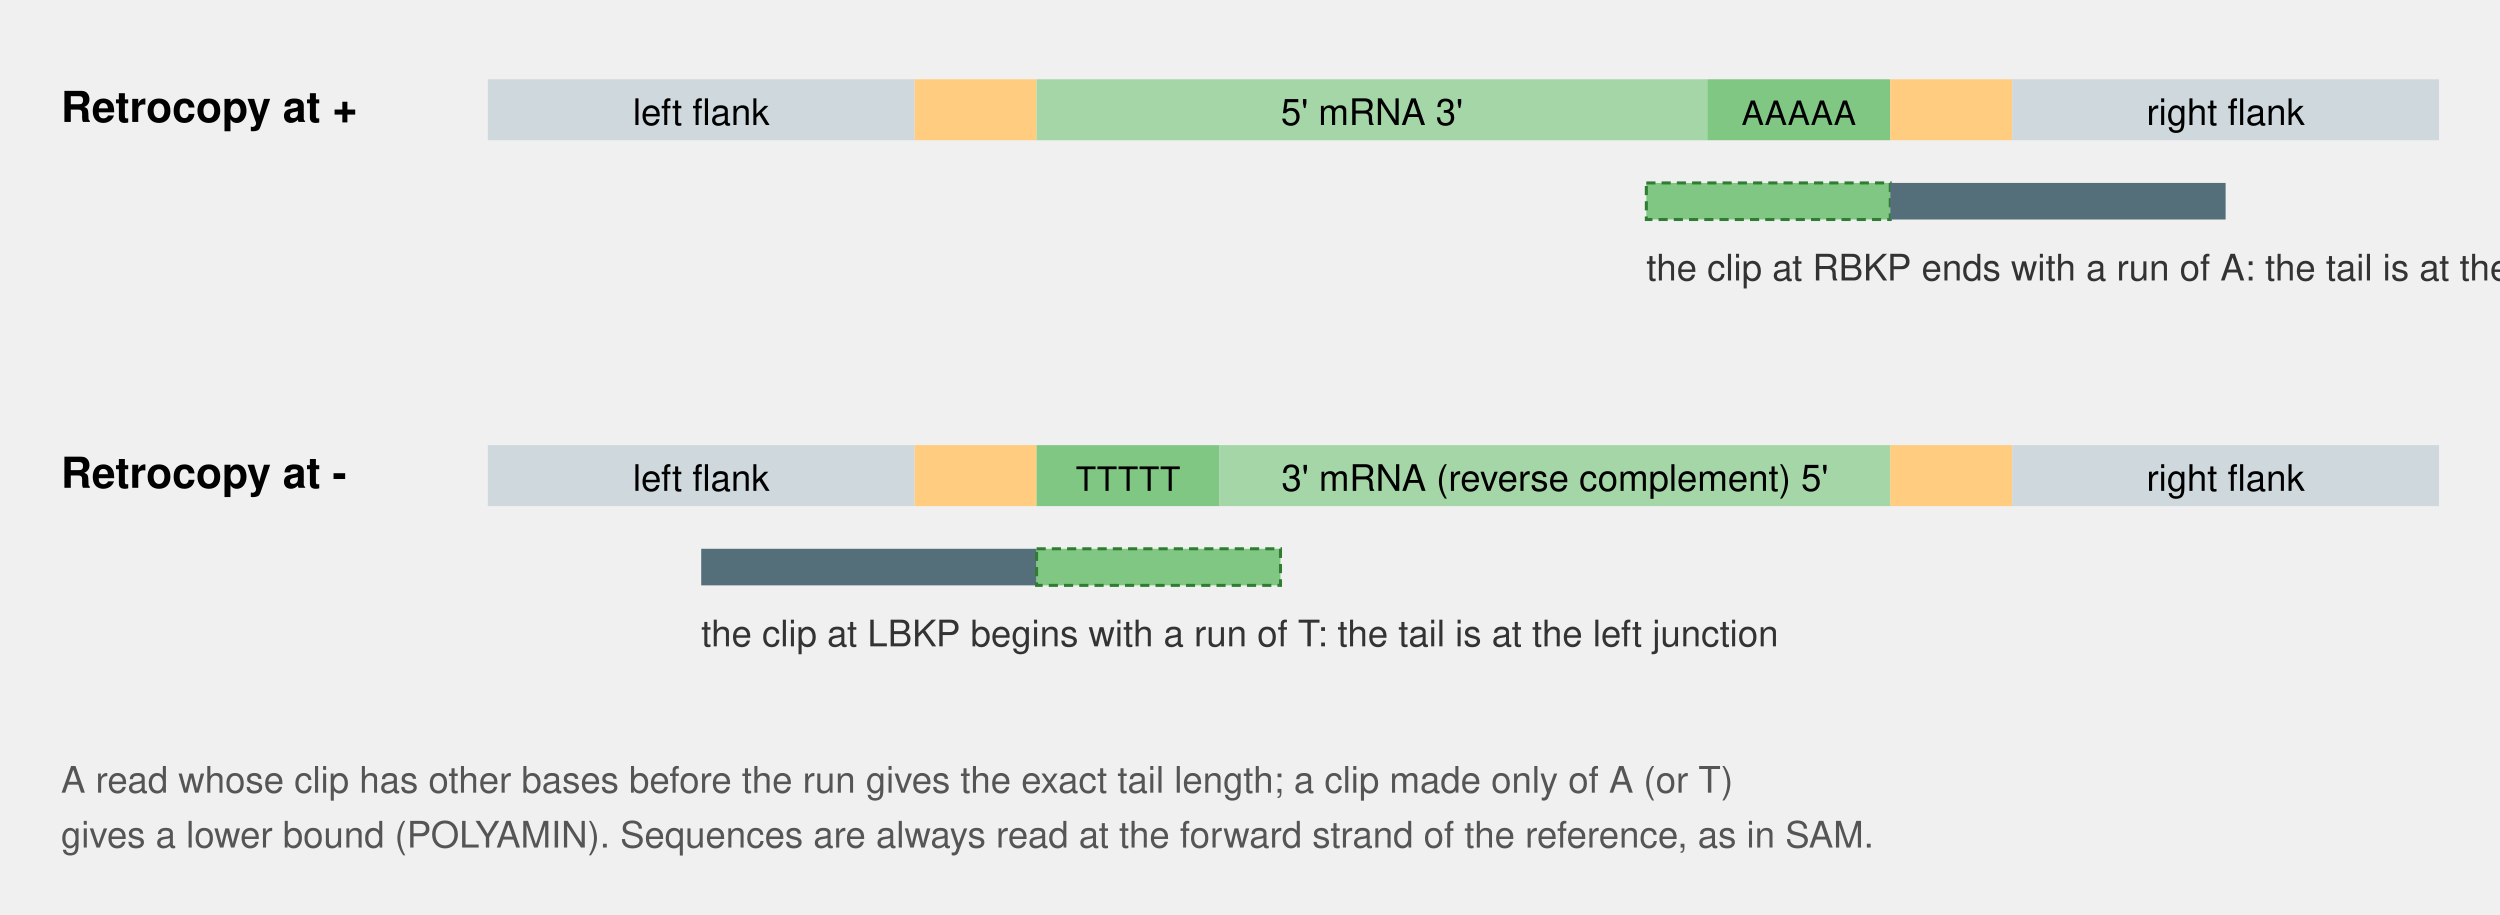
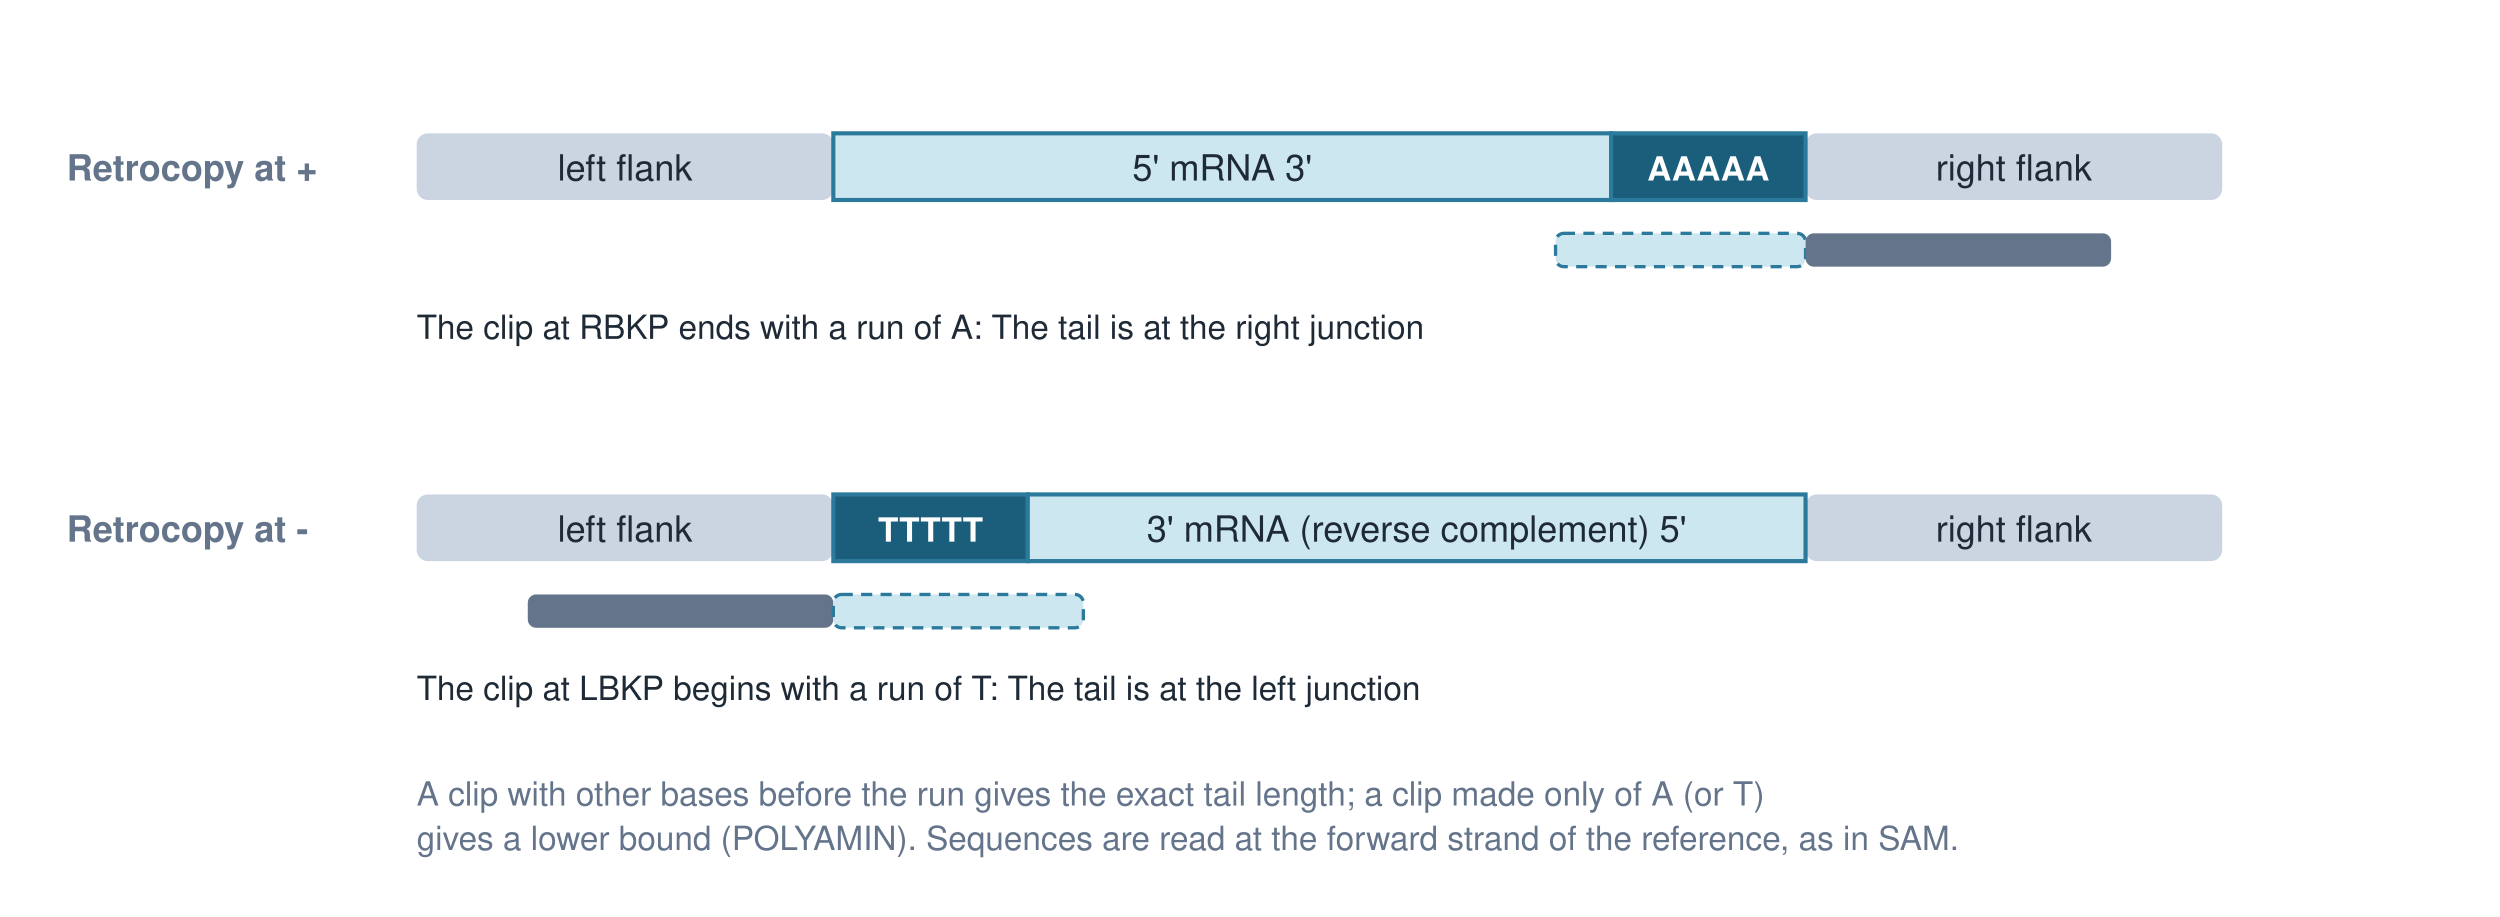
- <svg xmlns="http://www.w3.org/2000/svg" width="820" height="300" viewBox="0 0 820 300" font-family="Helvetica, Arial, sans-serif" font-size="14">
-   <text x="20" y="40" font-weight="bold">Retrocopy at +</text>
-   <rect x="160" y="26" width="140" height="20" fill="#cfd8dc" />
-   <rect x="300" y="26" width="40" height="20" fill="#ffcc80" />
-   <rect x="340" y="26" width="220" height="20" fill="#a5d6a7" />
-   <rect x="560" y="26" width="60" height="20" fill="#81c784" />
-   <rect x="620" y="26" width="40" height="20" fill="#ffcc80" />
-   <rect x="660" y="26" width="140" height="20" fill="#cfd8dc" />
-   <text x="230" y="41" text-anchor="middle" font-size="12">left flank</text>
-   <text x="450" y="41" text-anchor="middle" font-size="12">5'  mRNA  3'</text>
-   <text x="590" y="41" text-anchor="middle" font-size="11">AAAAA</text>
-   <text x="730" y="41" text-anchor="middle" font-size="12">right flank</text>
-   <rect x="540" y="60" width="80" height="12" fill="#81c784" stroke="#2e7d32" stroke-dasharray="3,2" />
-   <rect x="620" y="60" width="110" height="12" fill="#546e7a" />
-   <text x="540" y="92" font-size="12" fill="#333">the clip at RBKP ends with a run of A: the tail is at the right junction</text>
-   <text x="20" y="160" font-weight="bold">Retrocopy at -</text>
-   <rect x="160" y="146" width="140" height="20" fill="#cfd8dc" />
-   <rect x="300" y="146" width="40" height="20" fill="#ffcc80" />
-   <rect x="340" y="146" width="60" height="20" fill="#81c784" />
-   <rect x="400" y="146" width="220" height="20" fill="#a5d6a7" />
-   <rect x="620" y="146" width="40" height="20" fill="#ffcc80" />
-   <rect x="660" y="146" width="140" height="20" fill="#cfd8dc" />
-   <text x="230" y="161" text-anchor="middle" font-size="12">left flank</text>
-   <text x="370" y="161" text-anchor="middle" font-size="11">TTTTT</text>
-   <text x="510" y="161" text-anchor="middle" font-size="12">3'  mRNA (reverse complement)  5'</text>
-   <text x="730" y="161" text-anchor="middle" font-size="12">right flank</text>
-   <rect x="230" y="180" width="110" height="12" fill="#546e7a" />
-   <rect x="340" y="180" width="80" height="12" fill="#81c784" stroke="#2e7d32" stroke-dasharray="3,2" />
-   <text x="230" y="212" font-size="12" fill="#333">the clip at LBKP begins with a run of T: the tail is at the left junction</text>
-   <text x="20" y="260" font-size="12" fill="#555">A read whose clip has other bases before the run gives the exact tail length; a clip made only of A (or T)</text>
-   <text x="20" y="278" font-size="12" fill="#555">gives a lower bound (POLYAMIN). Sequences are always read at the forward strand of the reference, as in SAM.</text>
+ <svg xmlns="http://www.w3.org/2000/svg" width="900" height="330" viewBox="0 0 900 330" font-family="Helvetica, Arial, sans-serif">
+   <defs />
+   <rect width="900" height="330" fill="#FFFFFF" />
+   <text x="24" y="65" font-size="13" fill="#64748B" text-anchor="start" font-weight="bold">Retrocopy at +</text>
+   <rect x="150" y="48" width="150" height="24" rx="4" fill="#CBD5E1" />
+   <text x="225" y="65" font-size="13" fill="#1F2A37" text-anchor="middle">left flank</text>
+   <rect x="650" y="48" width="150" height="24" rx="4" fill="#CBD5E1" />
+   <text x="725" y="65" font-size="13" fill="#1F2A37" text-anchor="middle">right flank</text>
+   <rect x="300" y="48" width="280" height="24" rx="0" fill="#CDE7F0" stroke="#2B7A9B" stroke-width="1.5" />
+   <rect x="580" y="48" width="70" height="24" rx="0" fill="#1B5E7B" stroke="#2B7A9B" stroke-width="1.5" />
+   <text x="440" y="65" font-size="13" fill="#1F2A37" text-anchor="middle">5'   mRNA   3'</text>
+   <text x="615" y="65" font-size="12" fill="#FFFFFF" text-anchor="middle" font-weight="bold">AAAAA</text>
+   <rect x="560" y="84" width="90" height="12" rx="3" fill="#CDE7F0" stroke="#2B7A9B" stroke-width="1.2" stroke-dasharray="4,3" />
+   <rect x="650" y="84" width="110" height="12" rx="3" fill="#64748B" />
+   <text x="150" y="122" font-size="12" fill="#1F2A37" text-anchor="start">The clip at RBKP ends with a run of A: The tail is at the right junction</text>
+   <text x="24" y="195" font-size="13" fill="#64748B" text-anchor="start" font-weight="bold">Retrocopy at -</text>
+   <rect x="150" y="178" width="150" height="24" rx="4" fill="#CBD5E1" />
+   <text x="225" y="195" font-size="13" fill="#1F2A37" text-anchor="middle">left flank</text>
+   <rect x="650" y="178" width="150" height="24" rx="4" fill="#CBD5E1" />
+   <text x="725" y="195" font-size="13" fill="#1F2A37" text-anchor="middle">right flank</text>
+   <rect x="300" y="178" width="70" height="24" rx="0" fill="#1B5E7B" stroke="#2B7A9B" stroke-width="1.5" />
+   <rect x="370" y="178" width="280" height="24" rx="0" fill="#CDE7F0" stroke="#2B7A9B" stroke-width="1.5" />
+   <text x="335" y="195" font-size="12" fill="#FFFFFF" text-anchor="middle" font-weight="bold">TTTTT</text>
+   <text x="510" y="195" font-size="13" fill="#1F2A37" text-anchor="middle">3'   mRNA (reverse complement)   5'</text>
+   <rect x="190" y="214" width="110" height="12" rx="3" fill="#64748B" />
+   <rect x="300" y="214" width="90" height="12" rx="3" fill="#CDE7F0" stroke="#2B7A9B" stroke-width="1.2" stroke-dasharray="4,3" />
+   <text x="150" y="252" font-size="12" fill="#1F2A37" text-anchor="start">The clip at LBKP begins with a run of T: The tail is at the left junction</text>
+   <text x="150" y="290" font-size="12" fill="#64748B" text-anchor="start">A clip with other bases before the run gives the exact tail length; a clip made only of A (or T)</text>
+   <text x="150" y="306" font-size="12" fill="#64748B" text-anchor="start">gives a lower bound (POLYAMIN). Sequences are read at the forward strand of the reference, as in SAM.</text>
</svg>
